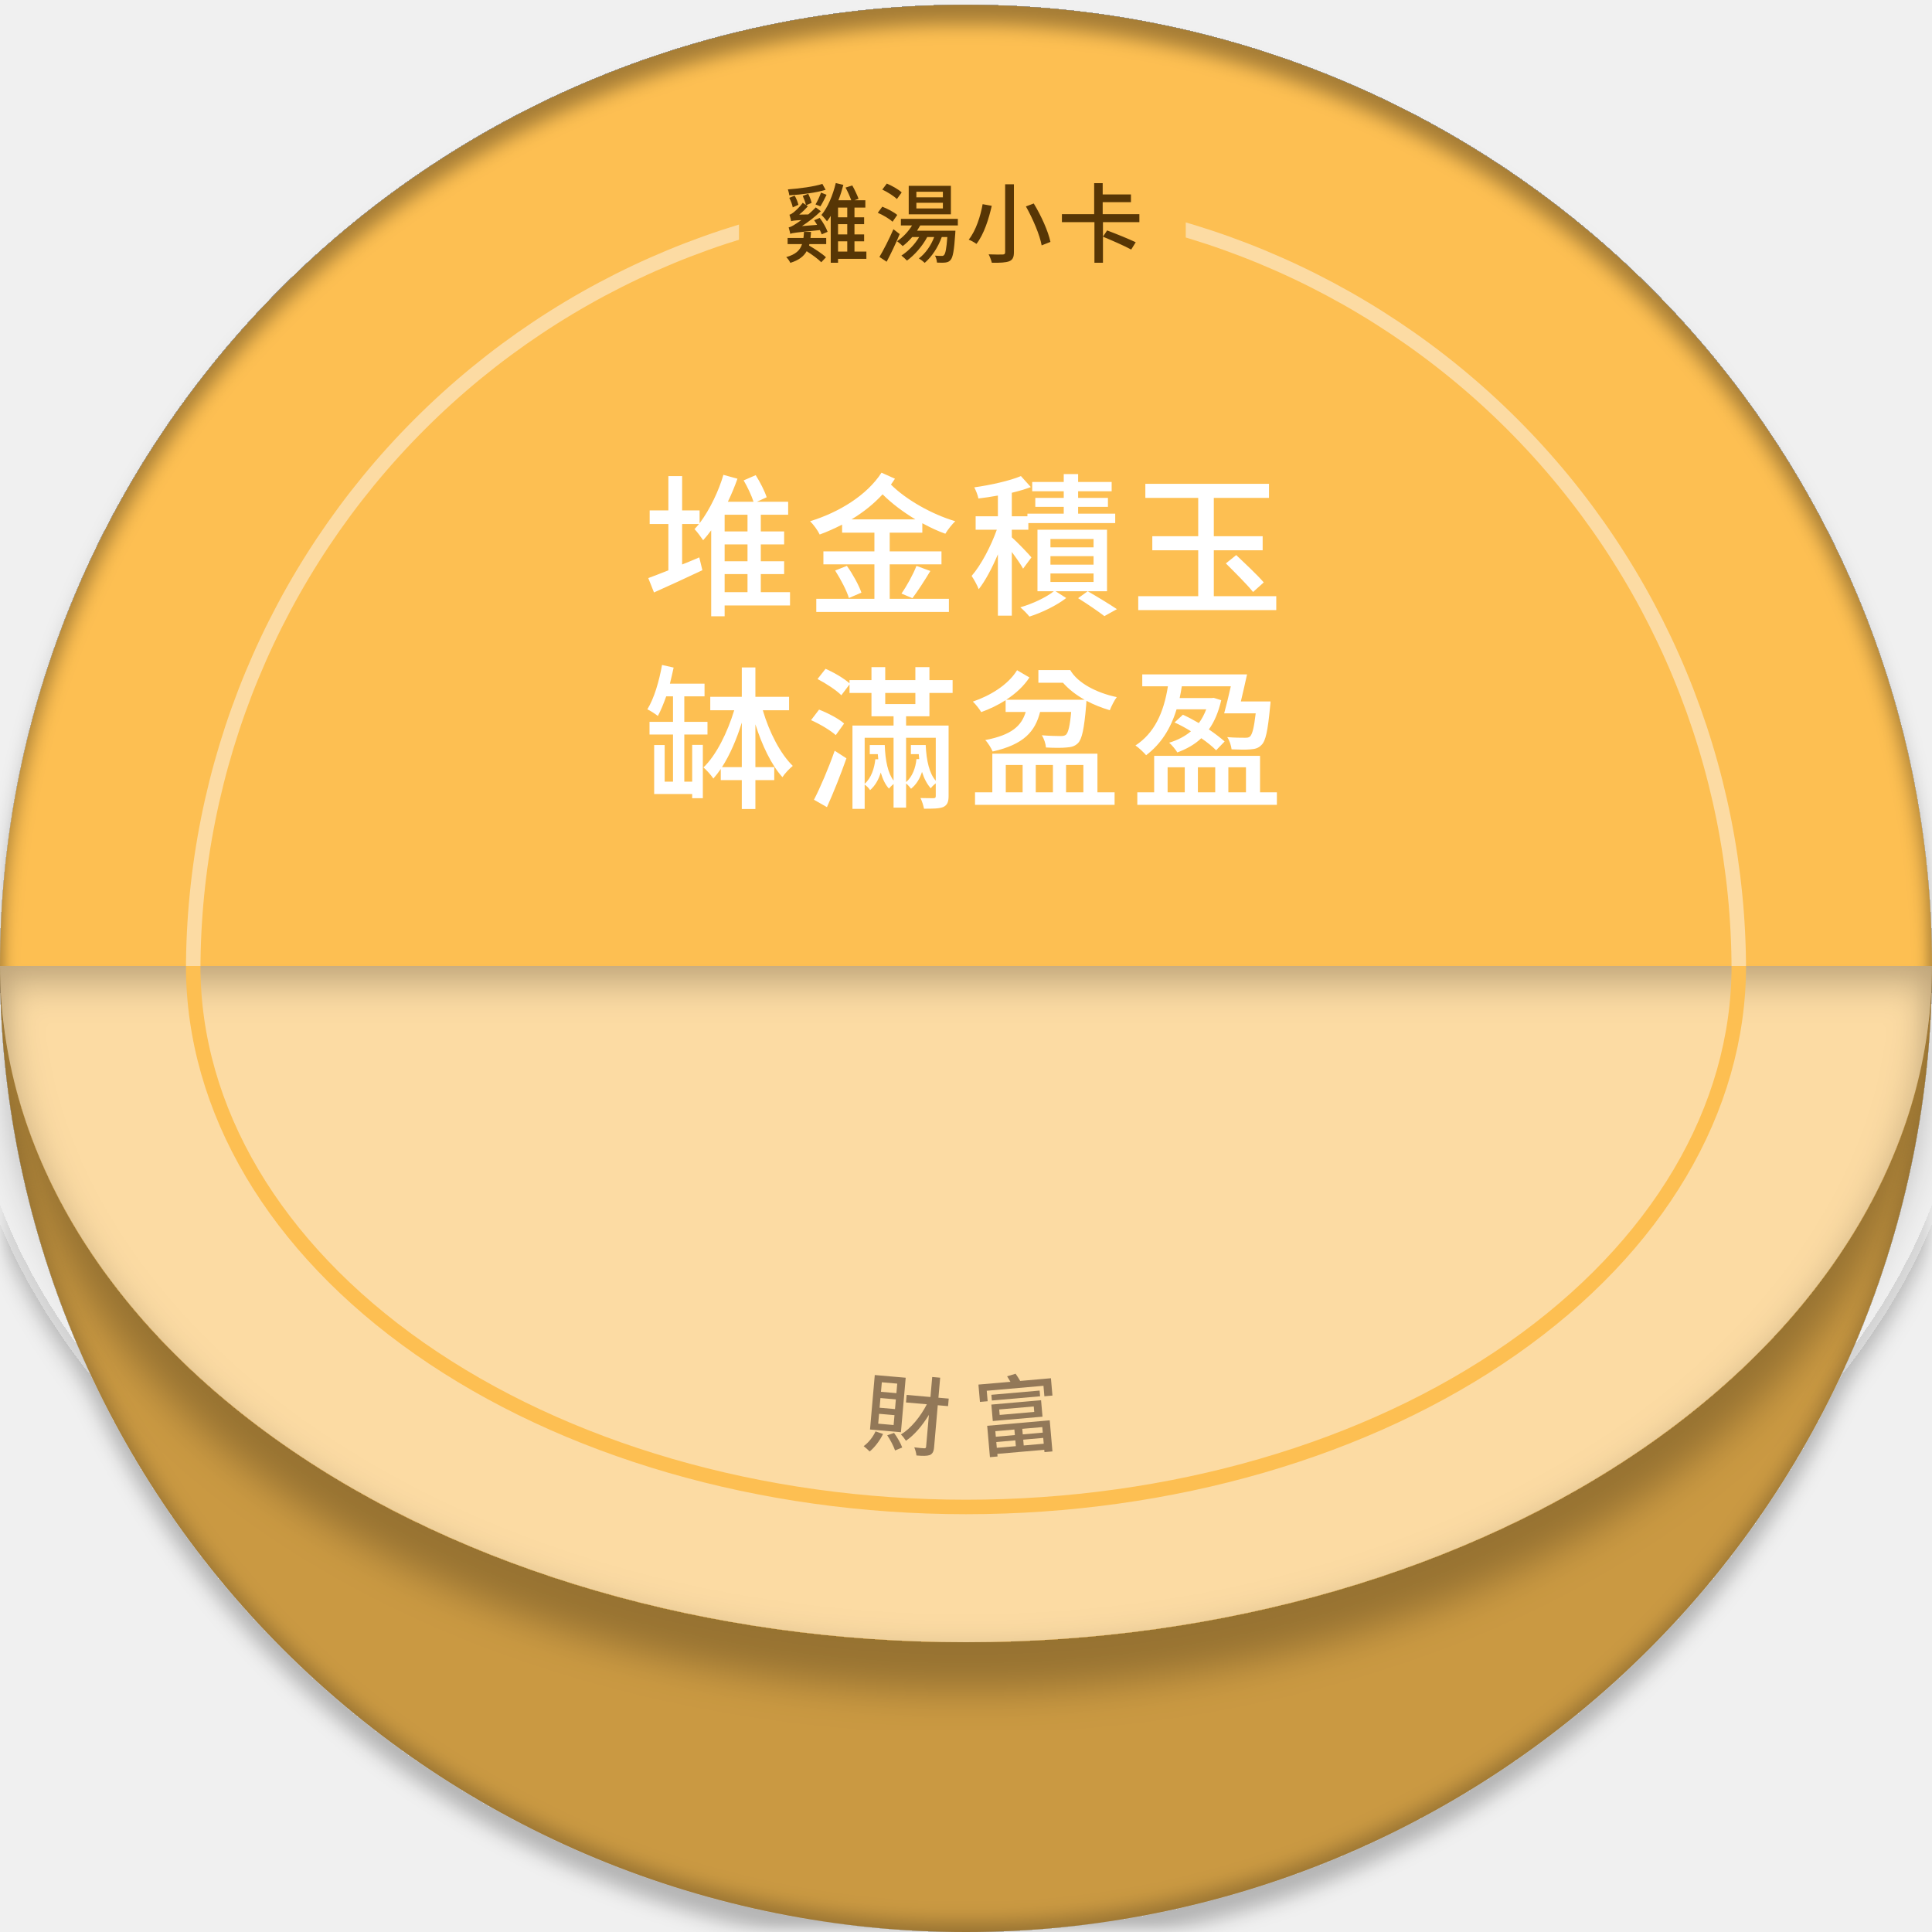
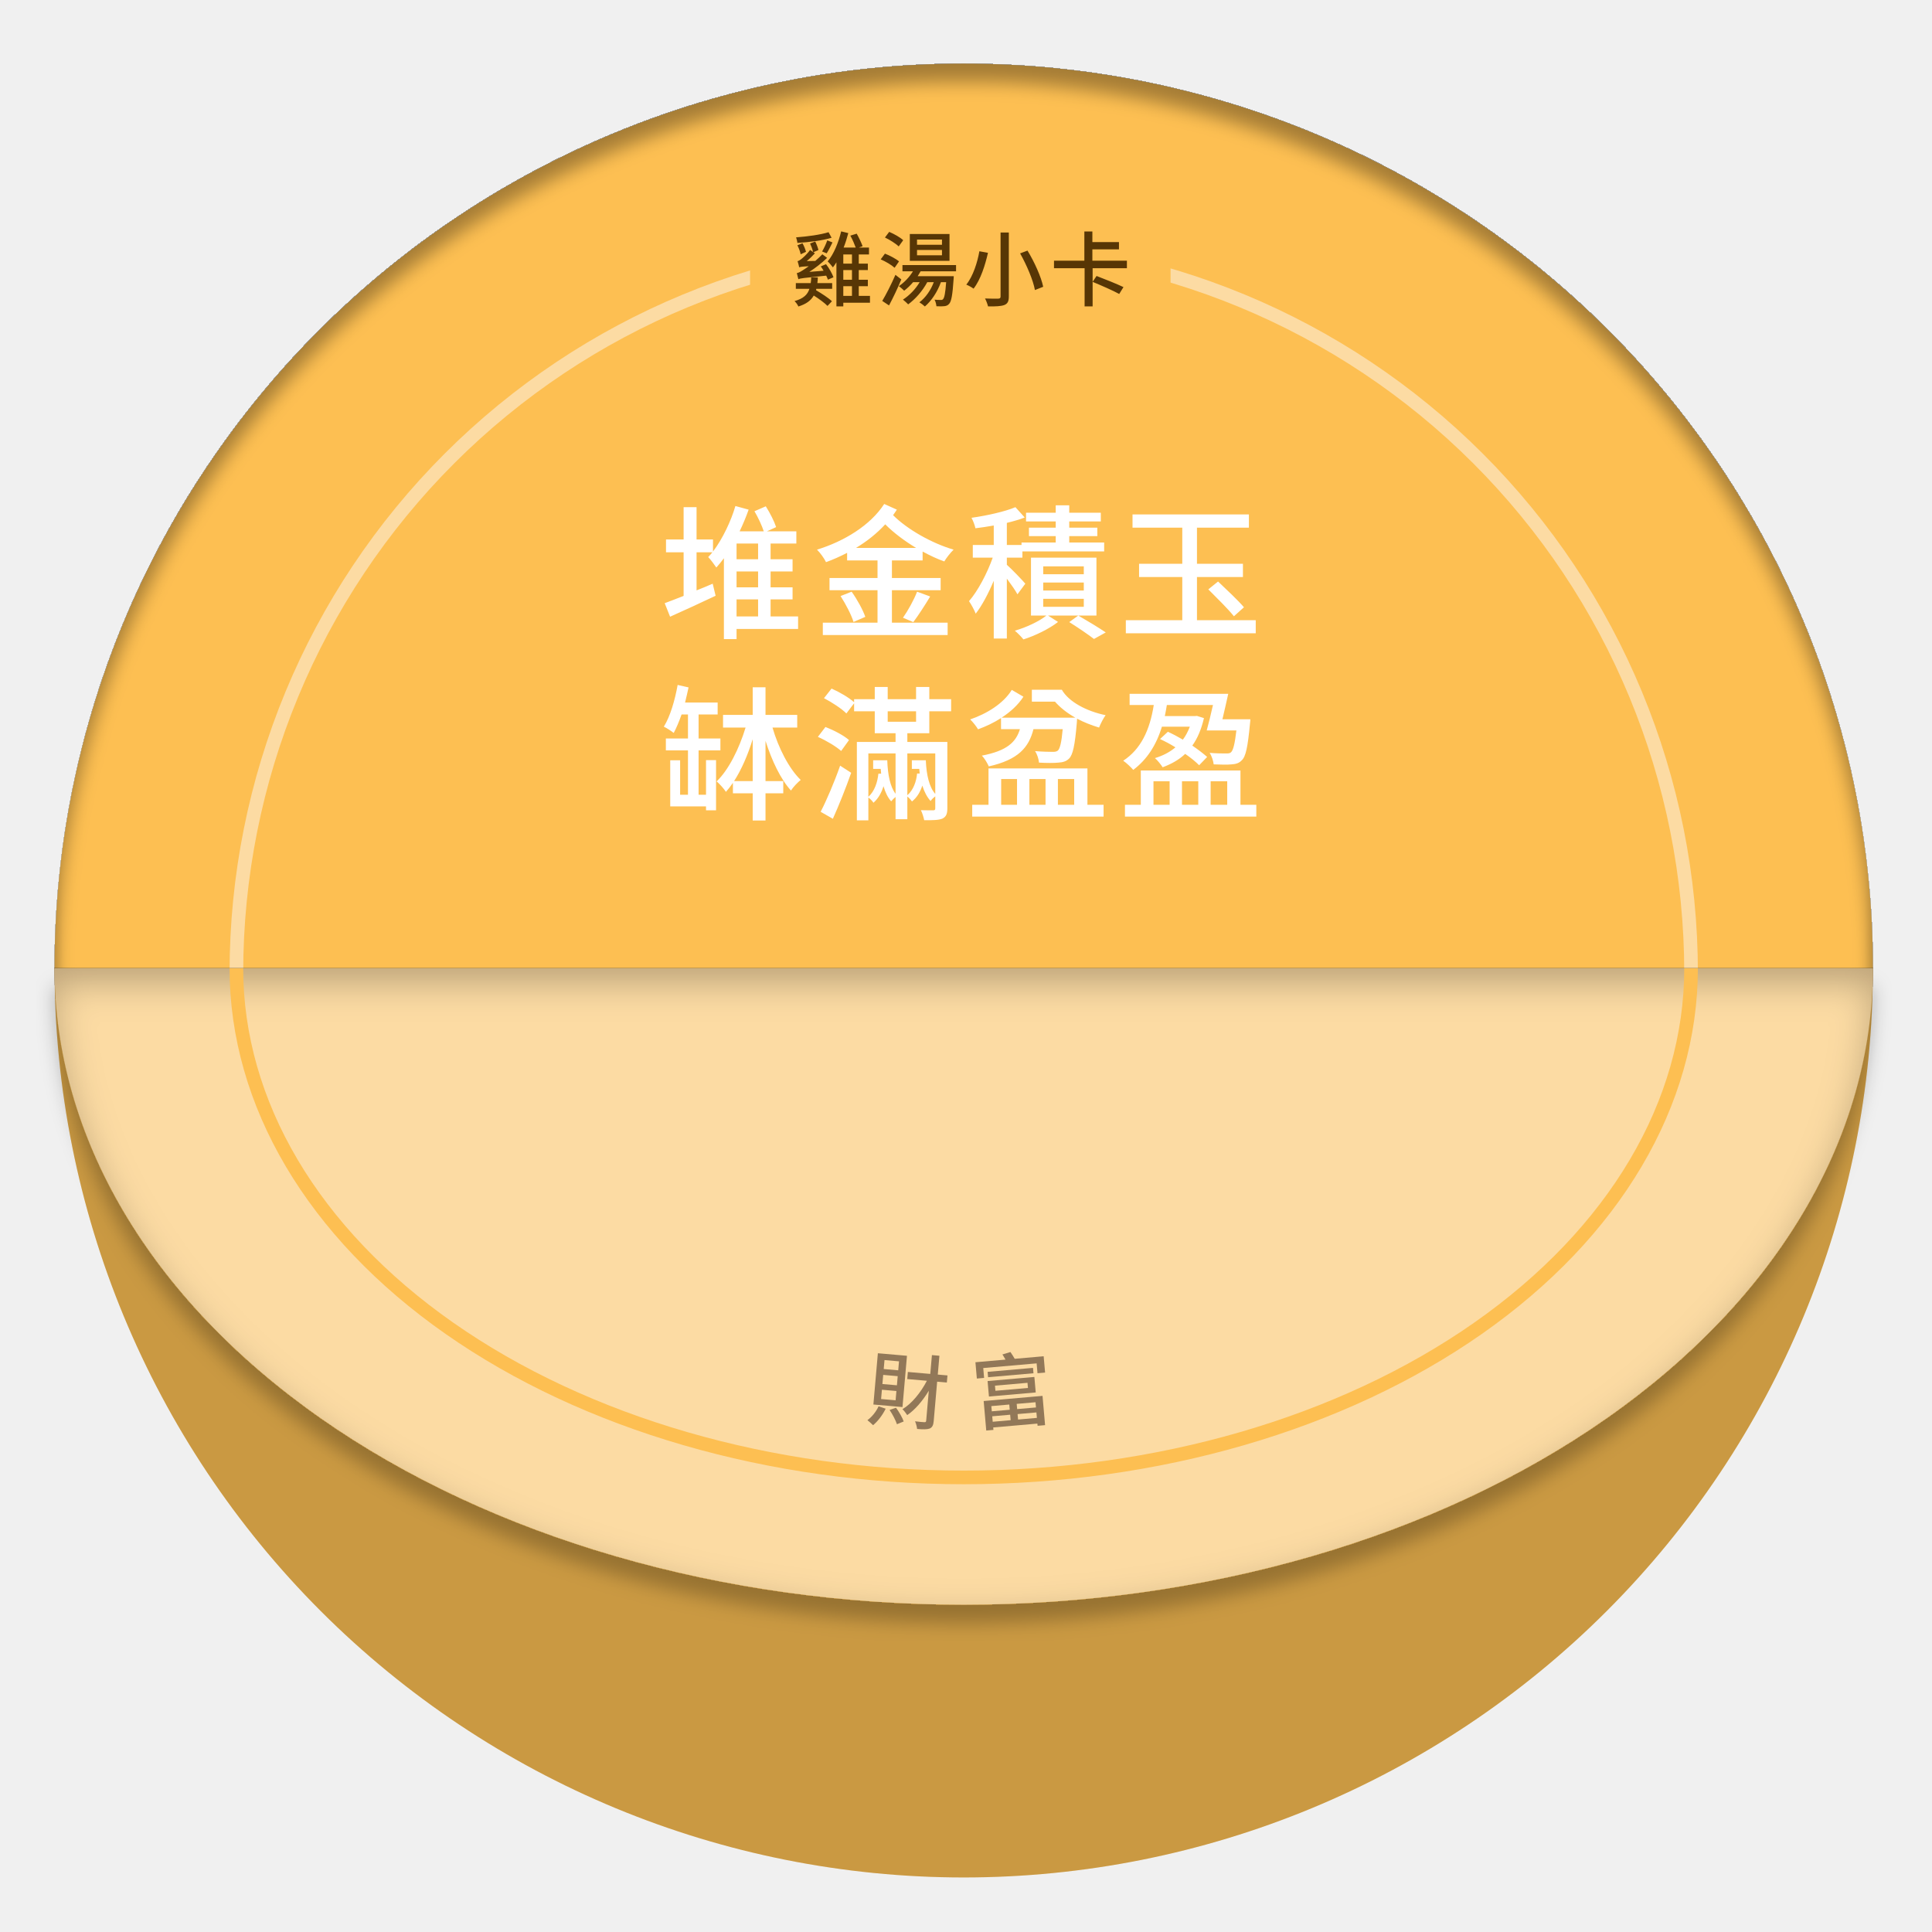
- <svg xmlns="http://www.w3.org/2000/svg" width="400" height="400" viewBox="0 0 400 400" fill="none">
-   <g clip-path="url(#clip0_114_13357)">
-     <g filter="url(#filter0_d_114_13357)">
-       <g filter="url(#filter1_i_114_13357)">
-         <path d="M400 200C400 147.222 378.929 96.606 341.421 59.286C303.914 21.966 253.043 1 200 1C146.957 1 96.086 21.966 58.579 59.286C21.071 96.606 8.00932e-06 147.222 0 200L400 200Z" fill="#FDBF52" />
-       </g>
-       <path d="M360 201C360 158.565 343.143 117.869 313.137 87.863C283.131 57.857 242.435 41 200 41C157.565 41 116.869 57.857 86.863 87.863C56.857 117.869 40 158.565 40 201" stroke="#FCDBA3" stroke-width="3" />
-       <g filter="url(#filter2_i_114_13357)">
-         <path d="M1.74846e-05 200C1.28474e-05 253.043 21.071 303.914 58.579 341.421C96.086 378.929 146.957 400 200 400C253.043 400 303.914 378.929 341.421 341.421C378.929 303.914 400 253.043 400 200L200 200L1.74846e-05 200Z" fill="#FDBF52" />
-         <path d="M1.74846e-05 200C1.28474e-05 253.043 21.071 303.914 58.579 341.421C96.086 378.929 146.957 400 200 400C253.043 400 303.914 378.929 341.421 341.421C378.929 303.914 400 253.043 400 200L200 200L1.74846e-05 200Z" fill="black" fill-opacity="0.2" />
-       </g>
-       <g filter="url(#filter3_di_114_13357)">
-         <path d="M1.22392e-05 200C8.99315e-06 237.13 21.071 272.74 58.579 298.995C96.086 325.25 146.957 340 200 340C253.043 340 303.914 325.25 341.421 298.995C378.929 272.74 400 237.13 400 200L200 200L1.22392e-05 200Z" fill="#FCDBA3" />
-       </g>
-       <path d="M40 200C40 229.704 56.857 258.192 86.863 279.196C116.869 300.2 157.565 312 200 312C242.435 312 283.131 300.2 313.137 279.196C343.143 258.192 360 229.704 360 200" stroke="#FDBF52" stroke-width="3" />
-       <path d="M150.028 118.856H154.764V122.6H150.028V118.856ZM154.764 110.024H150.028V106.568H154.764V110.024ZM154.764 116.2H150.028V112.712H154.764V116.2ZM163.564 122.6H157.516V118.856H162.348V116.2H157.516V112.712H162.348V110.024H157.516V106.568H163.18V103.88H156.716L158.732 102.952C158.316 101.672 157.388 99.848 156.46 98.376L153.964 99.464C154.764 100.808 155.596 102.6 156.012 103.88H150.7C151.468 102.28 152.14 100.648 152.684 99.112L149.772 98.312C148.844 101.512 147.02 105.448 144.844 108.328V105.672H141.228V98.568H138.38V105.672H134.508V108.488H138.38V118.088C136.812 118.696 135.372 119.272 134.22 119.688L135.404 122.664C138.284 121.384 141.964 119.688 145.42 118.056L144.78 115.4C143.596 115.912 142.38 116.424 141.228 116.872V108.488H144.716C144.396 108.872 144.108 109.224 143.788 109.544C144.364 110.12 145.132 111.208 145.58 111.848C146.156 111.208 146.7 110.536 147.244 109.8V127.592H150.028V125.352H163.564V122.6ZM176.3 107.528C178.7 106.088 180.876 104.36 182.732 102.344C184.652 104.264 187.02 106.024 189.516 107.528H176.3ZM190.956 110.28V108.328C192.556 109.192 194.156 109.96 195.724 110.504C196.172 109.736 197.1 108.552 197.772 107.912C192.972 106.504 187.596 103.464 184.46 100.328C184.748 99.944 185.004 99.528 185.292 99.112L182.508 97.864C179.468 102.568 173.676 106.088 167.724 107.912C168.46 108.648 169.292 109.8 169.708 110.664C171.308 110.088 172.844 109.384 174.348 108.616V110.28H181.036V114.152H170.476V116.84H181.036V123.976H169.004V126.696H196.46V123.976H184.204V116.84H194.924V114.152H184.204V110.28H190.956ZM188.908 123.848C189.996 122.408 191.404 120.232 192.62 118.216L189.74 117.16C189.068 118.92 187.724 121.352 186.636 122.888L188.908 123.848ZM172.908 118.12C174.06 119.912 175.308 122.312 175.756 123.816L178.348 122.696C177.836 121.192 176.556 118.856 175.34 117.16L172.908 118.12ZM213.548 115.4C212.972 114.696 210.54 112.168 209.484 111.24V109.672H212.908V108.296H230.892V106.344H223.212V104.936H229.388V103.08H223.212V101.704H230.156V99.784H223.212V98.152H220.236V99.784H213.708V101.704H220.236V103.08H214.348V104.936H220.236V106.344H212.716V106.888H209.484V102.024C210.924 101.672 212.268 101.288 213.42 100.84L211.372 98.568C209.1 99.528 205.132 100.424 201.708 100.904C202.06 101.544 202.444 102.536 202.572 103.208C203.852 103.048 205.228 102.856 206.604 102.6V106.888H201.996V109.672H206.38C205.164 113.096 203.116 117 201.164 119.24C201.644 119.944 202.316 121.16 202.636 121.992C204.012 120.232 205.42 117.576 206.604 114.76V127.464H209.484V114.28C210.412 115.528 211.372 116.904 211.82 117.736L213.548 115.4ZM226.412 113.32H217.484V111.592H226.412V113.32ZM226.412 116.904H217.484V115.144H226.412V116.904ZM226.412 120.488H217.484V118.728H226.412V120.488ZM229.196 109.672H214.796V122.408H218.188C216.652 123.656 213.74 125.032 211.244 125.736C211.852 126.248 212.684 127.08 213.132 127.656C215.692 126.856 218.828 125.32 220.748 123.816L218.54 122.408H229.196V109.672ZM223.212 123.848C225.164 125.064 227.404 126.6 228.652 127.56L231.244 126.12C229.772 125.128 227.308 123.624 225.196 122.408L223.212 123.848ZM251.308 123.432V113.928H261.42V111.016H251.308V103.08H262.732V100.168H237.132V103.08H248.076V111.016H238.572V113.928H248.076V123.432H235.66V126.312H264.236V123.432H251.308ZM253.804 116.648C255.66 118.504 258.22 121.032 259.436 122.568L261.644 120.584C260.364 119.08 257.804 116.68 255.948 114.92L253.804 116.648ZM143.308 161.832H141.676V152.072H146.476V149.448H141.676V144.168H145.868V141.544H138.7C138.956 140.456 139.244 139.304 139.468 138.216L137.068 137.672C136.46 141.064 135.436 144.584 134.028 146.856C134.668 147.144 135.724 147.848 136.204 148.232C136.812 147.112 137.388 145.704 137.932 144.168H139.34V149.448H134.476V152.072H139.34V161.832H137.612V154.248H135.436V164.392H143.308V165.256H145.516V154.216H143.308V161.832ZM149.484 158.824C151.116 156.296 152.524 153.032 153.58 149.608V158.824H149.484ZM163.372 147.048V144.264H156.396V138.184H153.58V144.264H147.052V147.048H152.012C150.604 151.688 148.268 156.392 145.644 158.888C146.284 159.432 147.212 160.456 147.692 161.192C148.236 160.584 148.716 159.944 149.228 159.208V161.512H153.58V167.496H156.396V161.512H160.3V158.824H156.396V149.96C157.772 154.312 159.724 158.408 161.996 160.904C162.476 160.136 163.468 159.112 164.14 158.568C161.58 156.104 159.244 151.56 157.932 147.048H163.372ZM171.212 167.112C172.556 164.136 174.06 160.36 175.244 157L172.812 155.432C171.532 159.08 169.804 163.112 168.524 165.576L171.212 167.112ZM174.764 149.8C173.676 148.808 171.404 147.624 169.58 146.92L167.916 149.096C169.74 149.896 171.98 151.24 173.036 152.2L174.764 149.8ZM183.276 143.464H189.516V145.768H183.276V143.464ZM193.74 152.744V161.64C192.46 160.232 191.788 157.544 191.66 154.248H188.588V156.136H190.22C190.252 156.488 190.284 156.84 190.316 157.16H189.74C189.58 158.888 188.94 160.776 187.596 161.928V152.744H193.74ZM180.076 154.248V156.136H181.74C181.772 156.488 181.804 156.84 181.836 157.192H181.228C181.036 159.048 180.396 161.064 179.02 162.28V152.744H185.004V161.608C183.852 160.136 183.276 157.448 183.18 154.248H180.076ZM192.428 148.296V143.464H197.228V140.808H192.428V138.12H189.516V140.808H183.276V138.12H180.428V140.808H175.884V141.48C174.764 140.456 172.62 139.208 170.924 138.472L169.26 140.584C170.988 141.48 173.196 142.92 174.188 143.944L175.884 141.704V143.464H180.428V148.296H185.004V150.216H176.492V167.464H179.02V162.44C179.404 162.696 179.916 163.208 180.14 163.592C181.228 162.632 181.932 161.352 182.348 159.944C182.764 161.352 183.308 162.472 184.044 163.272C184.268 162.984 184.652 162.6 185.004 162.312V167.208H187.596V162.216C187.98 162.504 188.396 162.984 188.62 163.304C189.74 162.408 190.444 161.192 190.892 159.816C191.34 161.224 191.948 162.376 192.716 163.208C192.908 162.888 193.356 162.472 193.74 162.184V164.808C193.74 165.128 193.644 165.256 193.26 165.256C192.908 165.256 191.756 165.256 190.572 165.224C190.892 165.832 191.18 166.792 191.308 167.432C193.164 167.432 194.444 167.432 195.308 167.08C196.14 166.664 196.396 166.024 196.396 164.808V150.216H187.596V148.296H192.428ZM208.204 147.4H212.364C211.5 150.248 209.516 152.168 203.98 153.224C204.556 153.768 205.228 154.92 205.516 155.592C212.012 154.12 214.316 151.432 215.34 147.4H221.772C221.516 150.344 221.164 151.656 220.716 152.104C220.396 152.36 220.044 152.392 219.532 152.392C218.892 152.392 217.292 152.36 215.692 152.232C216.172 152.936 216.492 153.992 216.556 154.76C218.284 154.856 219.916 154.856 220.812 154.76C221.804 154.696 222.54 154.504 223.18 153.864C224.012 153.032 224.46 150.952 224.876 146.024L224.94 145.096C226.444 145.896 228.076 146.536 229.772 147.048C230.092 146.216 230.732 144.968 231.212 144.328C227.052 143.464 223.116 141.416 221.58 138.728H214.988V141.352H220.076C221.228 142.664 222.764 143.88 224.556 144.872H208.332C210.252 143.624 211.98 142.056 213.132 140.264L210.572 138.76C208.716 141.8 205.004 144.04 201.42 145.256C202.028 145.832 202.796 146.824 203.148 147.432C204.844 146.824 206.604 145.992 208.204 144.968V147.4ZM208.236 158.376H211.724V164.04H208.236V158.376ZM217.996 158.376V164.04H214.444V158.376H217.996ZM224.3 158.376V164.04H220.716V158.376H224.3ZM227.212 156.04H205.452V164.04H201.868V166.632H230.764V164.04H227.212V156.04ZM249.74 146.856C249.324 147.912 248.844 148.872 248.204 149.704C247.116 149.064 245.964 148.456 244.908 147.976L243.18 149.576C244.3 150.088 245.452 150.696 246.572 151.4C245.324 152.456 243.788 153.256 242.06 153.768C242.572 154.184 243.404 155.208 243.756 155.784C245.644 155.08 247.34 154.152 248.716 152.84C249.932 153.672 250.988 154.536 251.788 155.336L253.548 153.512C252.716 152.776 251.596 151.912 250.284 151.016C251.436 149.416 252.268 147.432 252.844 144.968L251.308 144.488L250.86 144.52H244.236C244.396 143.72 244.556 142.952 244.684 142.088H254.828C254.38 144.104 253.868 146.184 253.452 147.688H259.98C259.628 150.696 259.276 152.04 258.796 152.488C258.508 152.744 258.188 152.744 257.676 152.744C257.068 152.744 255.596 152.744 254.092 152.616C254.572 153.32 254.892 154.376 254.988 155.144C256.556 155.208 258.06 155.24 258.924 155.144C259.884 155.08 260.556 154.888 261.164 154.248C262.06 153.416 262.476 151.304 262.956 146.344C263.02 145.96 263.052 145.224 263.052 145.224H256.908C257.324 143.432 257.804 141.416 258.188 139.624H236.492V142.088H241.804C240.94 147.624 238.956 151.816 235.084 154.344C235.724 154.76 236.876 155.848 237.292 156.36C240.3 154.088 242.348 150.952 243.596 146.856H249.74ZM241.74 158.856H245.292V164.04H241.74V158.856ZM251.596 158.856V164.04H248.012V158.856H251.596ZM257.964 158.856V164.04H254.316V158.856H257.964ZM260.876 164.04V156.488H238.956V164.04H235.468V166.632H264.364V164.04H260.876Z" fill="white" />
-       <rect x="153" y="32" width="92.5" height="26" fill="#FDBF52" />
-       <path d="M170.268 38.078C168.522 38.636 165.588 39.032 163.122 39.212C163.23 39.554 163.374 40.058 163.41 40.436C165.93 40.292 168.936 39.914 170.934 39.302L170.268 38.078ZM169.854 42.722C170.25 42.11 170.7 41.21 171.132 40.328L169.98 39.878C169.728 40.634 169.242 41.66 168.846 42.326L169.854 42.722ZM165.3 42.398C165.174 41.858 164.868 41.084 164.526 40.508L163.41 40.958C163.716 41.552 164.04 42.38 164.13 42.938L165.3 42.398ZM166.452 48.014C166.434 48.464 166.398 48.896 166.344 49.274H163.068V50.534H166.056C165.642 51.83 164.742 52.676 162.78 53.234C163.086 53.504 163.482 54.062 163.626 54.422C165.372 53.882 166.398 53.09 167.01 52.01C168.162 52.73 169.404 53.648 170.034 54.296L171.006 53.27C170.25 52.532 168.738 51.56 167.514 50.84L167.568 50.534H171.06V49.274H167.802C167.856 48.878 167.892 48.446 167.91 48.014H166.452ZM168.558 45.602C168.774 45.89 168.972 46.214 169.17 46.556L166.038 46.808C167.352 45.962 168.684 44.936 169.944 43.73L168.9 42.938C168.414 43.442 167.874 43.946 167.352 44.396L165.462 44.432C166.074 43.946 166.704 43.334 167.262 42.722L166.92 42.488L168.036 42.002C167.928 41.48 167.622 40.706 167.334 40.13L166.2 40.562C166.47 41.156 166.758 41.912 166.848 42.434L166.2 41.984C165.534 42.938 164.544 43.784 164.238 44.018C163.95 44.234 163.698 44.396 163.446 44.45C163.572 44.81 163.752 45.512 163.806 45.8C164.04 45.71 164.364 45.638 165.912 45.566C165.372 45.944 164.94 46.25 164.688 46.394C164.112 46.772 163.68 47.006 163.284 47.078C163.392 47.438 163.572 48.158 163.626 48.428C164.04 48.212 164.652 48.158 169.746 47.636C169.908 47.96 170.034 48.266 170.124 48.518L171.348 47.996C171.06 47.186 170.394 45.998 169.71 45.116L168.558 45.602ZM173.508 49.958H175.416V52.082H173.508V49.958ZM175.416 44.99H173.508V42.974H175.416V44.99ZM175.416 48.536H173.508V46.412H175.416V48.536ZM179.376 52.082H176.91V49.958H178.908V48.536H176.91V46.412H178.908V44.99H176.91V42.974H179.16V41.462H176.91L177.756 41.156C177.486 40.418 176.946 39.266 176.46 38.402L175.056 38.834C175.506 39.626 175.974 40.724 176.244 41.462H173.58C173.994 40.436 174.318 39.356 174.606 38.276L173.04 37.898C172.428 40.418 171.402 42.92 170.07 44.504C170.412 44.81 170.988 45.494 171.222 45.818C171.492 45.476 171.744 45.116 171.996 44.702V54.404H173.508V53.594H179.376V52.082ZM195.216 40.85H189.726V39.698H195.216V40.85ZM195.216 43.154H189.726V41.984H195.216V43.154ZM196.872 38.474H188.142V44.378H196.872V38.474ZM186.684 39.842C186.036 39.212 184.668 38.456 183.606 38.006L182.67 39.248C183.732 39.752 185.082 40.598 185.694 41.21L186.684 39.842ZM185.766 44.504C185.1 43.928 183.732 43.208 182.67 42.794L181.734 44.054C182.832 44.522 184.164 45.314 184.794 45.908L185.766 44.504ZM184.974 47.456C184.092 49.508 182.904 51.812 182.076 53.198L183.57 54.188C184.47 52.496 185.496 50.354 186.27 48.464L184.974 47.456ZM198.312 46.682V45.314H186.522V46.682H188.826C188.052 47.96 186.918 49.148 185.73 49.94C186.072 50.192 186.648 50.678 186.9 50.948C187.566 50.444 188.25 49.796 188.862 49.076H190.302C189.402 50.606 188.052 51.992 186.63 52.91C186.954 53.162 187.53 53.684 187.782 53.954C189.366 52.784 190.932 51.02 191.976 49.076H193.416C192.732 50.876 191.616 52.46 190.248 53.504C190.59 53.702 191.202 54.17 191.454 54.422C192.912 53.162 194.19 51.254 194.982 49.076H196.134C195.954 51.524 195.738 52.496 195.468 52.784C195.324 52.964 195.18 53 194.946 52.982C194.712 52.982 194.172 52.982 193.578 52.928C193.812 53.306 193.956 53.936 193.992 54.368C194.694 54.404 195.378 54.404 195.756 54.35C196.188 54.296 196.512 54.17 196.8 53.828C197.286 53.288 197.538 51.884 197.772 48.41C197.79 48.194 197.808 47.762 197.808 47.762H189.87C190.104 47.402 190.32 47.042 190.518 46.682H198.312ZM208.104 38.15V52.208C208.104 52.568 207.978 52.676 207.6 52.694C207.222 52.712 205.908 52.712 204.684 52.658C204.954 53.144 205.242 53.936 205.35 54.404C207.06 54.422 208.212 54.368 208.932 54.098C209.634 53.81 209.922 53.324 209.922 52.208V38.15H208.104ZM212.406 42.74C213.864 45.332 215.286 48.68 215.664 50.804L217.482 50.084C217.032 47.906 215.556 44.63 214.026 42.128L212.406 42.74ZM203.442 42.272C203.028 44.648 202.074 47.744 200.562 49.616C201.012 49.778 201.75 50.192 202.164 50.498C203.73 48.5 204.738 45.242 205.332 42.614L203.442 42.272ZM235.14 50.156C233.754 49.49 231.036 48.392 229.218 47.708L228.354 49.004C230.226 49.778 232.908 50.948 234.204 51.668L235.14 50.156ZM235.896 45.998V44.342H228.3V41.858H234.15V40.256H228.3V37.916H226.536V44.342H219.858V45.998H226.59V54.404H228.354V45.998H235.896Z" fill="#573605" />
-       <path d="M185.592 288.437L182.4 288.158L182.573 286.186L185.764 286.465L185.592 288.437ZM185.303 291.737L182.111 291.457L182.287 289.449L185.479 289.728L185.303 291.737ZM185.015 295.036L181.823 294.757L182.002 292.713L185.193 292.992L185.015 295.036ZM187.515 285.245L181.114 284.685L180.127 295.964L186.529 296.524L187.515 285.245ZM181.268 296.353C180.729 297.552 179.797 298.699 178.814 299.408C179.152 299.673 179.773 300.215 180.055 300.511C181.085 299.679 182.146 298.29 182.829 296.887L181.268 296.353ZM183.69 297.161C184.347 298.122 185.026 299.446 185.313 300.302L186.794 299.691C186.506 298.853 185.784 297.597 185.106 296.67L183.69 297.161ZM196.425 289.566L194.291 289.379L194.653 285.237L193.004 285.093L192.641 289.235L187.71 288.803L187.574 290.363L191.895 290.741C190.567 293.318 188.563 295.78 186.524 296.993C186.875 297.313 187.329 297.913 187.566 298.295C189.295 297.127 190.966 295.159 192.318 292.929L191.742 299.509C191.717 299.796 191.602 299.877 191.315 299.852C191.062 299.847 190.219 299.774 189.29 299.656C189.502 300.127 189.707 300.885 189.739 301.34C191.048 301.454 191.915 301.458 192.493 301.256C193.056 301.016 193.314 300.55 193.392 299.654L194.154 290.939L196.288 291.126L196.425 289.566Z" fill="#927858" />
-       <path d="M210.019 295.968L210.12 297.116L206.175 297.461L206.075 296.313L210.019 295.968ZM215.894 296.611L211.752 296.973L211.651 295.825L215.793 295.463L215.894 296.611ZM211.952 299.268L211.847 298.067L215.989 297.704L216.095 298.906L211.952 299.268ZM206.271 298.555L210.216 298.209L210.321 299.411L206.376 299.756L206.271 298.555ZM204.955 301.687L206.533 301.549L206.486 301.011L216.204 300.161L216.247 300.645L217.896 300.501L217.333 294.063L204.387 295.196L204.955 301.687ZM206.874 291.816L214.028 291.19L214.127 292.32L206.972 292.946L206.874 291.816ZM205.547 294.209L215.84 293.309L215.542 289.902L205.249 290.802L205.547 294.209ZM205.253 288.778L205.356 289.962L215.344 289.088L215.241 287.904L205.253 288.778ZM211.217 285.907C210.961 285.46 210.584 284.861 210.274 284.418L208.514 284.951C208.724 285.294 208.976 285.688 209.191 286.085L202.574 286.664L202.888 290.25L204.484 290.11L204.294 287.941L216.039 286.913L216.229 289.083L217.897 288.937L217.583 285.35L211.217 285.907Z" fill="#927858" />
-     </g>
+ <svg xmlns="http://www.w3.org/2000/svg" width="425" height="425" viewBox="0 0 425 425" fill="none">
+   <g filter="url(#filter0_i_114_13357)">
+     <path d="M412 213C412 160.222 390.929 109.605 353.421 72.286C315.914 34.966 265.043 14 212 14C158.957 14 108.086 34.966 70.579 72.286C33.071 109.605 12 160.222 12 213L412 213Z" fill="#FDBF52" />
  </g>
+   <path d="M372 214C372 171.565 355.143 130.869 325.137 100.863C295.131 70.857 254.435 54 212 54C169.565 54 128.869 70.857 98.863 100.863C68.857 130.869 52 171.565 52 214" stroke="#FCDBA3" stroke-width="3" />
+   <path d="M12 213C12 266.043 33.071 316.914 70.579 354.421C108.086 391.929 158.957 413 212 413C265.043 413 315.914 391.929 353.421 354.421C390.929 316.914 412 266.043 412 213L212 213L12 213Z" fill="#FDBF52" />
+   <path d="M12 213C12 266.043 33.071 316.914 70.579 354.421C108.086 391.929 158.957 413 212 413C265.043 413 315.914 391.929 353.421 354.421C390.929 316.914 412 266.043 412 213L212 213L12 213Z" fill="black" fill-opacity="0.2" />
+   <g filter="url(#filter1_di_114_13357)">
+     <path d="M12 213C12 250.13 33.071 285.74 70.579 311.995C108.086 338.25 158.957 353 212 353C265.043 353 315.914 338.25 353.421 311.995C390.929 285.74 412 250.13 412 213L212 213L12 213Z" fill="#FCDBA3" />
+   </g>
+   <path d="M52 213C52 242.704 68.857 271.192 98.863 292.196C128.869 313.2 169.565 325 212 325C254.435 325 295.131 313.2 325.137 292.196C355.143 271.192 372 242.704 372 213" stroke="#FDBF52" stroke-width="3" />
+   <path d="M162.028 131.856H166.764V135.6H162.028V131.856ZM166.764 123.024H162.028V119.568H166.764V123.024ZM166.764 129.2H162.028V125.712H166.764V129.2ZM175.564 135.6H169.516V131.856H174.348V129.2H169.516V125.712H174.348V123.024H169.516V119.568H175.18V116.88H168.716L170.732 115.952C170.316 114.672 169.388 112.848 168.46 111.376L165.964 112.464C166.764 113.808 167.596 115.6 168.012 116.88H162.7C163.468 115.28 164.14 113.648 164.684 112.112L161.772 111.312C160.844 114.512 159.02 118.448 156.844 121.328V118.672H153.228V111.568H150.38V118.672H146.508V121.488H150.38V131.088C148.812 131.696 147.372 132.272 146.22 132.688L147.404 135.664C150.284 134.384 153.964 132.688 157.42 131.056L156.78 128.4C155.596 128.912 154.38 129.424 153.228 129.872V121.488H156.716C156.396 121.872 156.108 122.224 155.788 122.544C156.364 123.12 157.132 124.208 157.58 124.848C158.156 124.208 158.7 123.536 159.244 122.8V140.592H162.028V138.352H175.564V135.6ZM188.3 120.528C190.7 119.088 192.876 117.36 194.732 115.344C196.652 117.264 199.02 119.024 201.516 120.528H188.3ZM202.956 123.28V121.328C204.556 122.192 206.156 122.96 207.724 123.504C208.172 122.736 209.1 121.552 209.772 120.912C204.972 119.504 199.596 116.464 196.46 113.328C196.748 112.944 197.004 112.528 197.292 112.112L194.508 110.864C191.468 115.568 185.676 119.088 179.724 120.912C180.46 121.648 181.292 122.8 181.708 123.664C183.308 123.088 184.844 122.384 186.348 121.616V123.28H193.036V127.152H182.476V129.84H193.036V136.976H181.004V139.696H208.46V136.976H196.204V129.84H206.924V127.152H196.204V123.28H202.956ZM200.908 136.848C201.996 135.408 203.404 133.232 204.62 131.216L201.74 130.16C201.068 131.92 199.724 134.352 198.636 135.888L200.908 136.848ZM184.908 131.12C186.06 132.912 187.308 135.312 187.756 136.816L190.348 135.696C189.836 134.192 188.556 131.856 187.34 130.16L184.908 131.12ZM225.548 128.4C224.972 127.696 222.54 125.168 221.484 124.24V122.672H224.908V121.296H242.892V119.344H235.212V117.936H241.388V116.08H235.212V114.704H242.156V112.784H235.212V111.152H232.236V112.784H225.708V114.704H232.236V116.08H226.348V117.936H232.236V119.344H224.716V119.888H221.484V115.024C222.924 114.672 224.268 114.288 225.42 113.84L223.372 111.568C221.1 112.528 217.132 113.424 213.708 113.904C214.06 114.544 214.444 115.536 214.572 116.208C215.852 116.048 217.228 115.856 218.604 115.6V119.888H213.996V122.672H218.38C217.164 126.096 215.116 130 213.164 132.24C213.644 132.944 214.316 134.16 214.636 134.992C216.012 133.232 217.42 130.576 218.604 127.76V140.464H221.484V127.28C222.412 128.528 223.372 129.904 223.82 130.736L225.548 128.4ZM238.412 126.32H229.484V124.592H238.412V126.32ZM238.412 129.904H229.484V128.144H238.412V129.904ZM238.412 133.488H229.484V131.728H238.412V133.488ZM241.196 122.672H226.796V135.408H230.188C228.652 136.656 225.74 138.032 223.244 138.736C223.852 139.248 224.684 140.08 225.132 140.656C227.692 139.856 230.828 138.32 232.748 136.816L230.54 135.408H241.196V122.672ZM235.212 136.848C237.164 138.064 239.404 139.6 240.652 140.56L243.244 139.12C241.772 138.128 239.308 136.624 237.196 135.408L235.212 136.848ZM263.308 136.432V126.928H273.42V124.016H263.308V116.08H274.732V113.168H249.132V116.08H260.076V124.016H250.572V126.928H260.076V136.432H247.66V139.312H276.236V136.432H263.308ZM265.804 129.648C267.66 131.504 270.22 134.032 271.436 135.568L273.644 133.584C272.364 132.08 269.804 129.68 267.948 127.92L265.804 129.648ZM155.308 174.832H153.676V165.072H158.476V162.448H153.676V157.168H157.868V154.544H150.7C150.956 153.456 151.244 152.304 151.468 151.216L149.068 150.672C148.46 154.064 147.436 157.584 146.028 159.856C146.668 160.144 147.724 160.848 148.204 161.232C148.812 160.112 149.388 158.704 149.932 157.168H151.34V162.448H146.476V165.072H151.34V174.832H149.612V167.248H147.436V177.392H155.308V178.256H157.516V167.216H155.308V174.832ZM161.484 171.824C163.116 169.296 164.524 166.032 165.58 162.608V171.824H161.484ZM175.372 160.048V157.264H168.396V151.184H165.58V157.264H159.052V160.048H164.012C162.604 164.688 160.268 169.392 157.644 171.888C158.284 172.432 159.212 173.456 159.692 174.192C160.236 173.584 160.716 172.944 161.228 172.208V174.512H165.58V180.496H168.396V174.512H172.3V171.824H168.396V162.96C169.772 167.312 171.724 171.408 173.996 173.904C174.476 173.136 175.468 172.112 176.14 171.568C173.58 169.104 171.244 164.56 169.932 160.048H175.372ZM183.212 180.112C184.556 177.136 186.06 173.36 187.244 170L184.812 168.432C183.532 172.08 181.804 176.112 180.524 178.576L183.212 180.112ZM186.764 162.8C185.676 161.808 183.404 160.624 181.58 159.92L179.916 162.096C181.74 162.896 183.98 164.24 185.036 165.2L186.764 162.8ZM195.276 156.464H201.516V158.768H195.276V156.464ZM205.74 165.744V174.64C204.46 173.232 203.788 170.544 203.66 167.248H200.588V169.136H202.22C202.252 169.488 202.284 169.84 202.316 170.16H201.74C201.58 171.888 200.94 173.776 199.596 174.928V165.744H205.74ZM192.076 167.248V169.136H193.74C193.772 169.488 193.804 169.84 193.836 170.192H193.228C193.036 172.048 192.396 174.064 191.02 175.28V165.744H197.004V174.608C195.852 173.136 195.276 170.448 195.18 167.248H192.076ZM204.428 161.296V156.464H209.228V153.808H204.428V151.12H201.516V153.808H195.276V151.12H192.428V153.808H187.884V154.48C186.764 153.456 184.62 152.208 182.924 151.472L181.26 153.584C182.988 154.48 185.196 155.92 186.188 156.944L187.884 154.704V156.464H192.428V161.296H197.004V163.216H188.492V180.464H191.02V175.44C191.404 175.696 191.916 176.208 192.14 176.592C193.228 175.632 193.932 174.352 194.348 172.944C194.764 174.352 195.308 175.472 196.044 176.272C196.268 175.984 196.652 175.6 197.004 175.312V180.208H199.596V175.216C199.98 175.504 200.396 175.984 200.62 176.304C201.74 175.408 202.444 174.192 202.892 172.816C203.34 174.224 203.948 175.376 204.716 176.208C204.908 175.888 205.356 175.472 205.74 175.184V177.808C205.74 178.128 205.644 178.256 205.26 178.256C204.908 178.256 203.756 178.256 202.572 178.224C202.892 178.832 203.18 179.792 203.308 180.432C205.164 180.432 206.444 180.432 207.308 180.08C208.14 179.664 208.396 179.024 208.396 177.808V163.216H199.596V161.296H204.428ZM220.204 160.4H224.364C223.5 163.248 221.516 165.168 215.98 166.224C216.556 166.768 217.228 167.92 217.516 168.592C224.012 167.12 226.316 164.432 227.34 160.4H233.772C233.516 163.344 233.164 164.656 232.716 165.104C232.396 165.36 232.044 165.392 231.532 165.392C230.892 165.392 229.292 165.36 227.692 165.232C228.172 165.936 228.492 166.992 228.556 167.76C230.284 167.856 231.916 167.856 232.812 167.76C233.804 167.696 234.54 167.504 235.18 166.864C236.012 166.032 236.46 163.952 236.876 159.024L236.94 158.096C238.444 158.896 240.076 159.536 241.772 160.048C242.092 159.216 242.732 157.968 243.212 157.328C239.052 156.464 235.116 154.416 233.58 151.728H226.988V154.352H232.076C233.228 155.664 234.764 156.88 236.556 157.872H220.332C222.252 156.624 223.98 155.056 225.132 153.264L222.572 151.76C220.716 154.8 217.004 157.04 213.42 158.256C214.028 158.832 214.796 159.824 215.148 160.432C216.844 159.824 218.604 158.992 220.204 157.968V160.4ZM220.236 171.376H223.724V177.04H220.236V171.376ZM229.996 171.376V177.04H226.444V171.376H229.996ZM236.3 171.376V177.04H232.716V171.376H236.3ZM239.212 169.04H217.452V177.04H213.868V179.632H242.764V177.04H239.212V169.04ZM261.74 159.856C261.324 160.912 260.844 161.872 260.204 162.704C259.116 162.064 257.964 161.456 256.908 160.976L255.18 162.576C256.3 163.088 257.452 163.696 258.572 164.4C257.324 165.456 255.788 166.256 254.06 166.768C254.572 167.184 255.404 168.208 255.756 168.784C257.644 168.08 259.34 167.152 260.716 165.84C261.932 166.672 262.988 167.536 263.788 168.336L265.548 166.512C264.716 165.776 263.596 164.912 262.284 164.016C263.436 162.416 264.268 160.432 264.844 157.968L263.308 157.488L262.86 157.52H256.236C256.396 156.72 256.556 155.952 256.684 155.088H266.828C266.38 157.104 265.868 159.184 265.452 160.688H271.98C271.628 163.696 271.276 165.04 270.796 165.488C270.508 165.744 270.188 165.744 269.676 165.744C269.068 165.744 267.596 165.744 266.092 165.616C266.572 166.32 266.892 167.376 266.988 168.144C268.556 168.208 270.06 168.24 270.924 168.144C271.884 168.08 272.556 167.888 273.164 167.248C274.06 166.416 274.476 164.304 274.956 159.344C275.02 158.96 275.052 158.224 275.052 158.224H268.908C269.324 156.432 269.804 154.416 270.188 152.624H248.492V155.088H253.804C252.94 160.624 250.956 164.816 247.084 167.344C247.724 167.76 248.876 168.848 249.292 169.36C252.3 167.088 254.348 163.952 255.596 159.856H261.74ZM253.74 171.856H257.292V177.04H253.74V171.856ZM263.596 171.856V177.04H260.012V171.856H263.596ZM269.964 171.856V177.04H266.316V171.856H269.964ZM272.876 177.04V169.488H250.956V177.04H247.468V179.632H276.364V177.04H272.876Z" fill="white" />
+   <rect x="165" y="45" width="92.5" height="26" fill="#FDBF52" />
+   <path d="M182.268 51.078C180.522 51.636 177.588 52.032 175.122 52.212C175.23 52.554 175.374 53.058 175.41 53.436C177.93 53.292 180.936 52.914 182.934 52.302L182.268 51.078ZM181.854 55.722C182.25 55.11 182.7 54.21 183.132 53.328L181.98 52.878C181.728 53.634 181.242 54.66 180.846 55.326L181.854 55.722ZM177.3 55.398C177.174 54.858 176.868 54.084 176.526 53.508L175.41 53.958C175.716 54.552 176.04 55.38 176.13 55.938L177.3 55.398ZM178.452 61.014C178.434 61.464 178.398 61.896 178.344 62.274H175.068V63.534H178.056C177.642 64.83 176.742 65.676 174.78 66.234C175.086 66.504 175.482 67.062 175.626 67.422C177.372 66.882 178.398 66.09 179.01 65.01C180.162 65.73 181.404 66.648 182.034 67.296L183.006 66.27C182.25 65.532 180.738 64.56 179.514 63.84L179.568 63.534H183.06V62.274H179.802C179.856 61.878 179.892 61.446 179.91 61.014H178.452ZM180.558 58.602C180.774 58.89 180.972 59.214 181.17 59.556L178.038 59.808C179.352 58.962 180.684 57.936 181.944 56.73L180.9 55.938C180.414 56.442 179.874 56.946 179.352 57.396L177.462 57.432C178.074 56.946 178.704 56.334 179.262 55.722L178.92 55.488L180.036 55.002C179.928 54.48 179.622 53.706 179.334 53.13L178.2 53.562C178.47 54.156 178.758 54.912 178.848 55.434L178.2 54.984C177.534 55.938 176.544 56.784 176.238 57.018C175.95 57.234 175.698 57.396 175.446 57.45C175.572 57.81 175.752 58.512 175.806 58.8C176.04 58.71 176.364 58.638 177.912 58.566C177.372 58.944 176.94 59.25 176.688 59.394C176.112 59.772 175.68 60.006 175.284 60.078C175.392 60.438 175.572 61.158 175.626 61.428C176.04 61.212 176.652 61.158 181.746 60.636C181.908 60.96 182.034 61.266 182.124 61.518L183.348 60.996C183.06 60.186 182.394 58.998 181.71 58.116L180.558 58.602ZM185.508 62.958H187.416V65.082H185.508V62.958ZM187.416 57.99H185.508V55.974H187.416V57.99ZM187.416 61.536H185.508V59.412H187.416V61.536ZM191.376 65.082H188.91V62.958H190.908V61.536H188.91V59.412H190.908V57.99H188.91V55.974H191.16V54.462H188.91L189.756 54.156C189.486 53.418 188.946 52.266 188.46 51.402L187.056 51.834C187.506 52.626 187.974 53.724 188.244 54.462H185.58C185.994 53.436 186.318 52.356 186.606 51.276L185.04 50.898C184.428 53.418 183.402 55.92 182.07 57.504C182.412 57.81 182.988 58.494 183.222 58.818C183.492 58.476 183.744 58.116 183.996 57.702V67.404H185.508V66.594H191.376V65.082ZM207.216 53.85H201.726V52.698H207.216V53.85ZM207.216 56.154H201.726V54.984H207.216V56.154ZM208.872 51.474H200.142V57.378H208.872V51.474ZM198.684 52.842C198.036 52.212 196.668 51.456 195.606 51.006L194.67 52.248C195.732 52.752 197.082 53.598 197.694 54.21L198.684 52.842ZM197.766 57.504C197.1 56.928 195.732 56.208 194.67 55.794L193.734 57.054C194.832 57.522 196.164 58.314 196.794 58.908L197.766 57.504ZM196.974 60.456C196.092 62.508 194.904 64.812 194.076 66.198L195.57 67.188C196.47 65.496 197.496 63.354 198.27 61.464L196.974 60.456ZM210.312 59.682V58.314H198.522V59.682H200.826C200.052 60.96 198.918 62.148 197.73 62.94C198.072 63.192 198.648 63.678 198.9 63.948C199.566 63.444 200.25 62.796 200.862 62.076H202.302C201.402 63.606 200.052 64.992 198.63 65.91C198.954 66.162 199.53 66.684 199.782 66.954C201.366 65.784 202.932 64.02 203.976 62.076H205.416C204.732 63.876 203.616 65.46 202.248 66.504C202.59 66.702 203.202 67.17 203.454 67.422C204.912 66.162 206.19 64.254 206.982 62.076H208.134C207.954 64.524 207.738 65.496 207.468 65.784C207.324 65.964 207.18 66 206.946 65.982C206.712 65.982 206.172 65.982 205.578 65.928C205.812 66.306 205.956 66.936 205.992 67.368C206.694 67.404 207.378 67.404 207.756 67.35C208.188 67.296 208.512 67.17 208.8 66.828C209.286 66.288 209.538 64.884 209.772 61.41C209.79 61.194 209.808 60.762 209.808 60.762H201.87C202.104 60.402 202.32 60.042 202.518 59.682H210.312ZM220.104 51.15V65.208C220.104 65.568 219.978 65.676 219.6 65.694C219.222 65.712 217.908 65.712 216.684 65.658C216.954 66.144 217.242 66.936 217.35 67.404C219.06 67.422 220.212 67.368 220.932 67.098C221.634 66.81 221.922 66.324 221.922 65.208V51.15H220.104ZM224.406 55.74C225.864 58.332 227.286 61.68 227.664 63.804L229.482 63.084C229.032 60.906 227.556 57.63 226.026 55.128L224.406 55.74ZM215.442 55.272C215.028 57.648 214.074 60.744 212.562 62.616C213.012 62.778 213.75 63.192 214.164 63.498C215.73 61.5 216.738 58.242 217.332 55.614L215.442 55.272ZM247.14 63.156C245.754 62.49 243.036 61.392 241.218 60.708L240.354 62.004C242.226 62.778 244.908 63.948 246.204 64.668L247.14 63.156ZM247.896 58.998V57.342H240.3V54.858H246.15V53.256H240.3V50.916H238.536V57.342H231.858V58.998H238.59V67.404H240.354V58.998H247.896Z" fill="#573605" />
+   <path d="M197.592 301.437L194.4 301.158L194.573 299.186L197.764 299.465L197.592 301.437ZM197.303 304.737L194.111 304.457L194.287 302.449L197.479 302.728L197.303 304.737ZM197.015 308.036L193.823 307.757L194.002 305.713L197.193 305.992L197.015 308.036ZM199.515 298.245L193.114 297.685L192.127 308.964L198.529 309.524L199.515 298.245ZM193.268 309.353C192.729 310.552 191.797 311.699 190.814 312.408C191.152 312.673 191.773 313.215 192.055 313.511C193.085 312.679 194.146 311.29 194.829 309.887L193.268 309.353ZM195.69 310.161C196.347 311.122 197.026 312.446 197.313 313.302L198.794 312.691C198.506 311.853 197.784 310.597 197.106 309.67L195.69 310.161ZM208.425 302.566L206.291 302.379L206.653 298.237L205.004 298.093L204.641 302.235L199.71 301.803L199.574 303.363L203.895 303.741C202.567 306.318 200.563 308.78 198.524 309.993C198.875 310.313 199.329 310.913 199.566 311.295C201.295 310.127 202.966 308.159 204.318 305.929L203.742 312.509C203.717 312.796 203.602 312.877 203.315 312.852C203.062 312.847 202.219 312.774 201.29 312.656C201.502 313.127 201.707 313.885 201.739 314.34C203.048 314.454 203.915 314.458 204.493 314.256C205.056 314.016 205.314 313.55 205.392 312.654L206.154 303.939L208.288 304.126L208.425 302.566Z" fill="#927858" />
+   <path d="M222.019 308.968L222.12 310.116L218.175 310.461L218.075 309.313L222.019 308.968ZM227.894 309.611L223.752 309.973L223.651 308.825L227.793 308.463L227.894 309.611ZM223.952 312.268L223.847 311.067L227.989 310.704L228.095 311.906L223.952 312.268ZM218.271 311.555L222.216 311.209L222.321 312.411L218.376 312.756L218.271 311.555ZM216.955 314.687L218.533 314.549L218.486 314.011L228.204 313.161L228.247 313.645L229.896 313.501L229.333 307.063L216.387 308.196L216.955 314.687ZM218.874 304.816L226.028 304.19L226.127 305.32L218.972 305.946L218.874 304.816ZM217.547 307.209L227.84 306.309L227.542 302.902L217.249 303.802L217.547 307.209ZM217.253 301.778L217.356 302.962L227.344 302.088L227.241 300.904L217.253 301.778ZM223.217 298.907C222.961 298.46 222.584 297.861 222.274 297.418L220.514 297.951C220.724 298.294 220.976 298.688 221.191 299.085L214.574 299.664L214.888 303.25L216.484 303.11L216.294 300.941L228.039 299.913L228.229 302.083L229.897 301.937L229.583 298.35L223.217 298.907Z" fill="#927858" />
  <defs>
-     <filter id="filter0_d_114_13357" x="-4" y="1" width="408" height="407" filterUnits="userSpaceOnUse" color-interpolation-filters="sRGB">
-       <feFlood flood-opacity="0" result="BackgroundImageFix" />
-       <feColorMatrix in="SourceAlpha" type="matrix" values="0 0 0 0 0 0 0 0 0 0 0 0 0 0 0 0 0 0 127 0" result="hardAlpha" />
-       <feOffset dy="4" />
-       <feGaussianBlur stdDeviation="2" />
-       <feComposite in2="hardAlpha" operator="out" />
-       <feColorMatrix type="matrix" values="0 0 0 0 0 0 0 0 0 0 0 0 0 0 0 0 0 0 0.25 0" />
-       <feBlend mode="normal" in2="BackgroundImageFix" result="effect1_dropShadow_114_13357" />
-       <feBlend mode="normal" in="SourceGraphic" in2="effect1_dropShadow_114_13357" result="shape" />
-     </filter>
-     <filter id="filter1_i_114_13357" x="0" y="1" width="400" height="203" filterUnits="userSpaceOnUse" color-interpolation-filters="sRGB">
+     <filter id="filter0_i_114_13357" x="12" y="14" width="400" height="203" filterUnits="userSpaceOnUse" color-interpolation-filters="sRGB">
      <feFlood flood-opacity="0" result="BackgroundImageFix" />
      <feBlend mode="normal" in="SourceGraphic" in2="BackgroundImageFix" result="shape" />
      <feColorMatrix in="SourceAlpha" type="matrix" values="0 0 0 0 0 0 0 0 0 0 0 0 0 0 0 0 0 0 127 0" result="hardAlpha" />
      <feOffset dy="4" />
      <feGaussianBlur stdDeviation="2" />
      <feComposite in2="hardAlpha" operator="arithmetic" k2="-1" k3="1" />
      <feColorMatrix type="matrix" values="0 0 0 0 0 0 0 0 0 0 0 0 0 0 0 0 0 0 0.35 0" />
      <feBlend mode="normal" in2="shape" result="effect1_innerShadow_114_13357" />
    </filter>
-     <filter id="filter2_i_114_13357" x="0" y="198" width="400" height="202" filterUnits="userSpaceOnUse" color-interpolation-filters="sRGB">
-       <feFlood flood-opacity="0" result="BackgroundImageFix" />
-       <feBlend mode="normal" in="SourceGraphic" in2="BackgroundImageFix" result="shape" />
-       <feColorMatrix in="SourceAlpha" type="matrix" values="0 0 0 0 0 0 0 0 0 0 0 0 0 0 0 0 0 0 127 0" result="hardAlpha" />
-       <feOffset dy="-2" />
-       <feGaussianBlur stdDeviation="2" />
-       <feComposite in2="hardAlpha" operator="arithmetic" k2="-1" k3="1" />
-       <feColorMatrix type="matrix" values="0 0 0 0 0 0 0 0 0 0 0 0 0 0 0 0 0 0 0.25 0" />
-       <feBlend mode="normal" in2="shape" result="effect1_innerShadow_114_13357" />
-     </filter>
-     <filter id="filter3_di_114_13357" x="-8" y="200" width="416" height="158" filterUnits="userSpaceOnUse" color-interpolation-filters="sRGB">
+     <filter id="filter1_di_114_13357" x="8" y="213" width="408" height="148" filterUnits="userSpaceOnUse" color-interpolation-filters="sRGB">
      <feFlood flood-opacity="0" result="BackgroundImageFix" />
      <feColorMatrix in="SourceAlpha" type="matrix" values="0 0 0 0 0 0 0 0 0 0 0 0 0 0 0 0 0 0 127 0" result="hardAlpha" />
-       <feOffset dy="10" />
-       <feGaussianBlur stdDeviation="4" />
+       <feOffset dy="4" />
+       <feGaussianBlur stdDeviation="2" />
      <feComposite in2="hardAlpha" operator="out" />
      <feColorMatrix type="matrix" values="0 0 0 0 0 0 0 0 0 0 0 0 0 0 0 0 0 0 0.25 0" />
      <feBlend mode="normal" in2="BackgroundImageFix" result="effect1_dropShadow_114_13357" />
      <feBlend mode="normal" in="SourceGraphic" in2="effect1_dropShadow_114_13357" result="shape" />
      <feColorMatrix in="SourceAlpha" type="matrix" values="0 0 0 0 0 0 0 0 0 0 0 0 0 0 0 0 0 0 127 0" result="hardAlpha" />
      <feOffset dy="3" />
      <feGaussianBlur stdDeviation="4" />
      <feComposite in2="hardAlpha" operator="arithmetic" k2="-1" k3="1" />
      <feColorMatrix type="matrix" values="0 0 0 0 0 0 0 0 0 0 0 0 0 0 0 0 0 0 0.25 0" />
      <feBlend mode="normal" in2="shape" result="effect2_innerShadow_114_13357" />
    </filter>
-     <clipPath id="clip0_114_13357">
-       <rect width="400" height="400" fill="white" />
-     </clipPath>
  </defs>
</svg>
